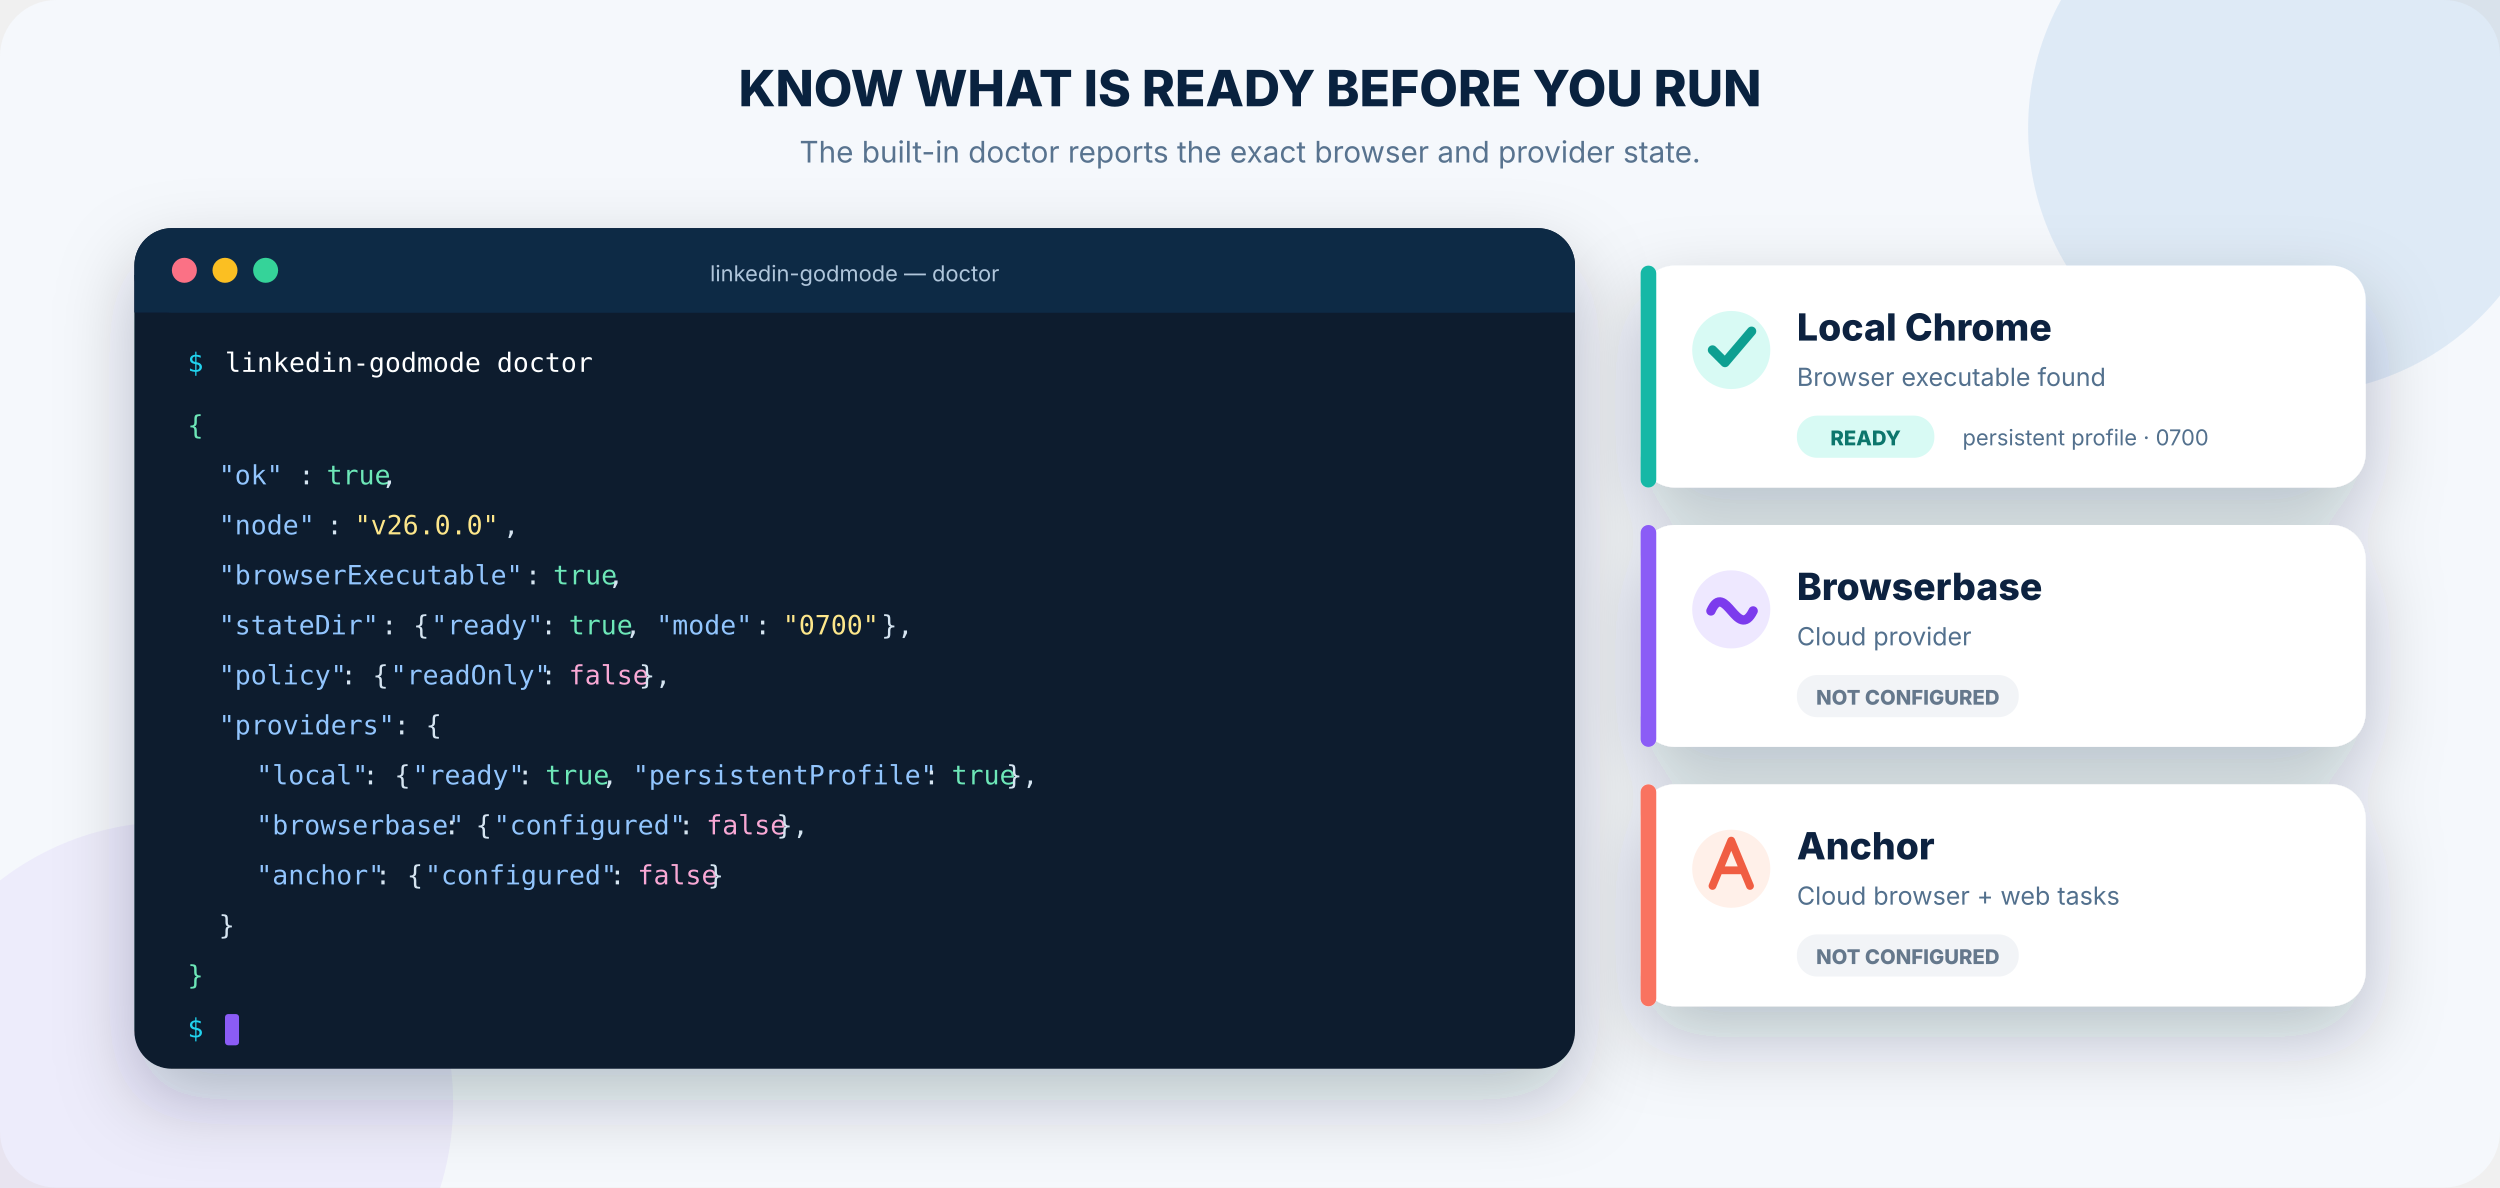
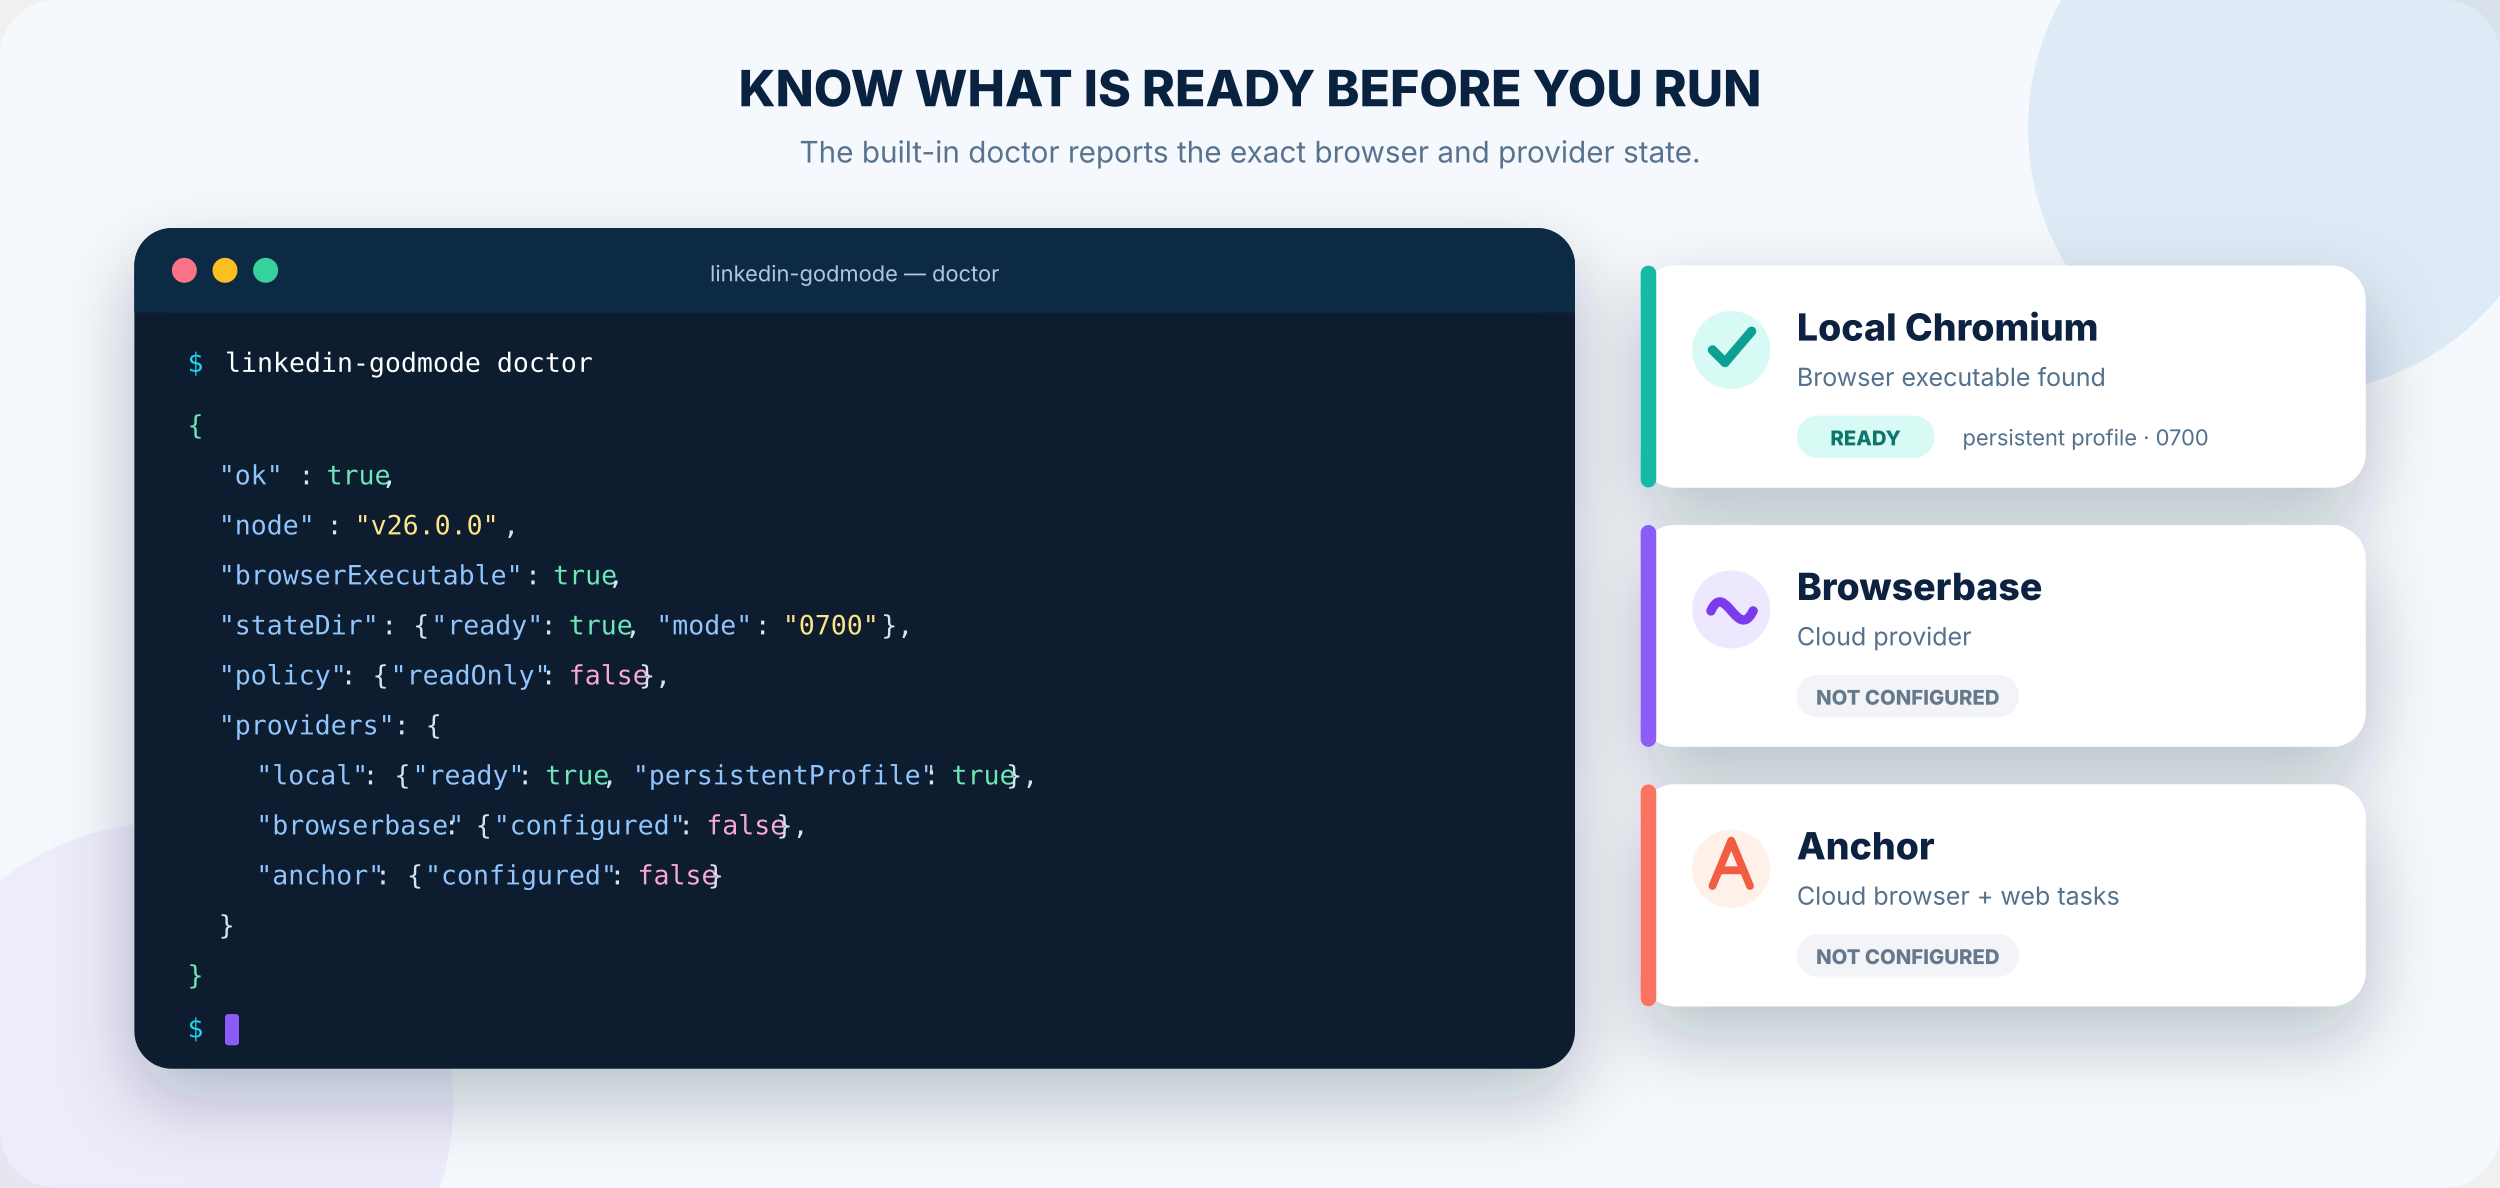
<svg xmlns="http://www.w3.org/2000/svg" width="1600" height="760" viewBox="0 0 1600 760" role="img" aria-labelledby="title desc">
  <defs>
    <filter id="shadow" x="-20%" y="-20%" width="140%" height="140%">
      <feDropShadow dx="0" dy="20" stdDeviation="24" flood-color="#061B35" flood-opacity="0.25" />
    </filter>
  </defs>
  <rect width="1600" height="760" rx="36" fill="#F5F8FC" />
  <circle cx="1468" cy="82" r="170" fill="#0A66C2" opacity="0.1" />
  <circle cx="110" cy="706" r="180" fill="#8B5CF6" opacity="0.08" />
  <text x="800" y="68" fill="#09223F" font-family="Inter, Arial, sans-serif" font-size="32" font-weight="800" text-anchor="middle">KNOW WHAT IS READY BEFORE YOU RUN</text>
  <text x="800" y="104" fill="#58738F" font-family="Inter, Arial, sans-serif" font-size="19" text-anchor="middle">The built-in doctor reports the exact browser and provider state.</text>
  <g filter="url(#shadow)" transform="translate(86 146)">
    <rect width="922" height="538" rx="24" fill="#071A2E" />
    <rect width="922" height="54" rx="24" fill="#102A45" />
    <rect y="30" width="922" height="24" fill="#102A45" />
    <circle cx="32" cy="27" r="8" fill="#FB7185" />
    <circle cx="58" cy="27" r="8" fill="#FBBF24" />
    <circle cx="84" cy="27" r="8" fill="#34D399" />
    <text x="461" y="34" fill="#AFC6DB" font-family="Inter, Arial, sans-serif" font-size="14" text-anchor="middle">linkedin-godmode — doctor</text>
    <g font-family="SFMono-Regular, Consolas, monospace" font-size="17">
      <text x="34" y="92" fill="#22D3EE">$</text>
      <text x="58" y="92" fill="#FFFFFF">linkedin-godmode doctor</text>
      <text x="34" y="132" fill="#6EE7B7">{</text>
      <text x="54" y="164" fill="#93C5FD">"ok"</text>
      <text x="105" y="164" fill="#D6E4F0">: </text>
      <text x="123" y="164" fill="#6EE7B7">true</text>
      <text x="158" y="164" fill="#D6E4F0">,</text>
      <text x="54" y="196" fill="#93C5FD">"node"</text>
      <text x="123" y="196" fill="#D6E4F0">: </text>
      <text x="141" y="196" fill="#FDE68A">"v26.0.0"</text>
      <text x="236" y="196" fill="#D6E4F0">,</text>
      <text x="54" y="228" fill="#93C5FD">"browserExecutable"</text>
      <text x="250" y="228" fill="#D6E4F0">: </text>
      <text x="268" y="228" fill="#6EE7B7">true</text>
      <text x="303" y="228" fill="#D6E4F0">,</text>
      <text x="54" y="260" fill="#93C5FD">"stateDir"</text>
      <text x="158" y="260" fill="#D6E4F0">: { </text>
      <text x="190" y="260" fill="#93C5FD">"ready"</text>
      <text x="260" y="260" fill="#D6E4F0">: </text>
      <text x="278" y="260" fill="#6EE7B7">true</text>
      <text x="314" y="260" fill="#D6E4F0">, </text>
      <text x="334" y="260" fill="#93C5FD">"mode"</text>
      <text x="397" y="260" fill="#D6E4F0">: </text>
      <text x="415" y="260" fill="#FDE68A">"0700"</text>
      <text x="478" y="260" fill="#D6E4F0"> },</text>
      <text x="54" y="292" fill="#93C5FD">"policy"</text>
      <text x="132" y="292" fill="#D6E4F0">: { </text>
      <text x="164" y="292" fill="#93C5FD">"readOnly"</text>
      <text x="260" y="292" fill="#D6E4F0">: </text>
      <text x="278" y="292" fill="#F9A8D4">false</text>
      <text x="323" y="292" fill="#D6E4F0"> },</text>
      <text x="54" y="324" fill="#93C5FD">"providers"</text>
      <text x="166" y="324" fill="#D6E4F0">: {</text>
      <text x="78" y="356" fill="#93C5FD">"local"</text>
      <text x="146" y="356" fill="#D6E4F0">: { </text>
      <text x="178" y="356" fill="#93C5FD">"ready"</text>
      <text x="245" y="356" fill="#D6E4F0">: </text>
      <text x="263" y="356" fill="#6EE7B7">true</text>
      <text x="299" y="356" fill="#D6E4F0">, </text>
      <text x="319" y="356" fill="#93C5FD">"persistentProfile"</text>
      <text x="505" y="356" fill="#D6E4F0">: </text>
      <text x="523" y="356" fill="#6EE7B7">true</text>
      <text x="558" y="356" fill="#D6E4F0"> },</text>
      <text x="78" y="388" fill="#93C5FD">"browserbase"</text>
      <text x="198" y="388" fill="#D6E4F0">: { </text>
      <text x="230" y="388" fill="#93C5FD">"configured"</text>
      <text x="348" y="388" fill="#D6E4F0">: </text>
      <text x="366" y="388" fill="#F9A8D4">false</text>
      <text x="411" y="388" fill="#D6E4F0"> },</text>
      <text x="78" y="420" fill="#93C5FD">"anchor"</text>
      <text x="154" y="420" fill="#D6E4F0">: { </text>
      <text x="186" y="420" fill="#93C5FD">"configured"</text>
      <text x="304" y="420" fill="#D6E4F0">: </text>
      <text x="322" y="420" fill="#F9A8D4">false</text>
      <text x="367" y="420" fill="#D6E4F0"> }</text>
      <text x="54" y="452" fill="#D6E4F0">}</text>
      <text x="34" y="484" fill="#6EE7B7">}</text>
      <text x="34" y="518" fill="#22D3EE">$</text>
      <rect x="58" y="503" width="9" height="20" rx="2" fill="#8B5CF6" />
    </g>
  </g>
  <g filter="url(#shadow)" font-family="Inter, Arial, sans-serif">
    <g transform="translate(1050 170)">
      <rect width="464" height="142" rx="22" fill="#FFFFFF" />
      <rect width="10" height="142" rx="5" fill="#14B8A6" />
      <circle cx="58" cy="54" r="25" fill="#D8FAF4" />
      <path d="M46 54l8 8 17-20" fill="none" stroke="#0F9F91" stroke-width="6" stroke-linecap="round" stroke-linejoin="round" />
-       <text x="100" y="48" fill="#0B2341" font-size="24" font-weight="800">Local Chrome</text>
+       <text x="100" y="48" fill="#0B2341" font-size="24" font-weight="800">Local Chromium</text>
      <text x="100" y="77" fill="#52708D" font-size="16">Browser executable found</text>
      <rect x="100" y="96" width="88" height="27" rx="13" fill="#D8FAF4" />
      <text x="144" y="115" fill="#08766C" font-size="13" font-weight="800" text-anchor="middle">READY</text>
      <text x="206" y="115" fill="#52708D" font-size="14">persistent profile · 0700</text>
    </g>
    <g transform="translate(1050 336)">
      <rect width="464" height="142" rx="22" fill="#FFFFFF" />
      <rect width="10" height="142" rx="5" fill="#8B5CF6" />
      <circle cx="58" cy="54" r="25" fill="#EEE8FF" />
      <path d="M45 55c9-20 17 20 27 0" fill="none" stroke="#7C3AED" stroke-width="6" stroke-linecap="round" />
      <text x="100" y="48" fill="#0B2341" font-size="24" font-weight="800">Browserbase</text>
      <text x="100" y="77" fill="#52708D" font-size="16">Cloud provider</text>
      <rect x="100" y="96" width="142" height="27" rx="13" fill="#F2F4F7" />
      <text x="171" y="115" fill="#65788C" font-size="13" font-weight="800" text-anchor="middle">NOT CONFIGURED</text>
    </g>
    <g transform="translate(1050 502)">
      <rect width="464" height="142" rx="22" fill="#FFFFFF" />
      <rect width="10" height="142" rx="5" fill="#F97360" />
      <circle cx="58" cy="54" r="25" fill="#FFF0E9" />
      <path d="M46 65l12-29 12 29M51 55h14" fill="none" stroke="#F05D42" stroke-width="5" stroke-linecap="round" stroke-linejoin="round" />
      <text x="100" y="48" fill="#0B2341" font-size="24" font-weight="800">Anchor</text>
      <text x="100" y="77" fill="#52708D" font-size="16">Cloud browser + web tasks</text>
      <rect x="100" y="96" width="142" height="27" rx="13" fill="#F2F4F7" />
      <text x="171" y="115" fill="#65788C" font-size="13" font-weight="800" text-anchor="middle">NOT CONFIGURED</text>
    </g>
  </g>
</svg>
